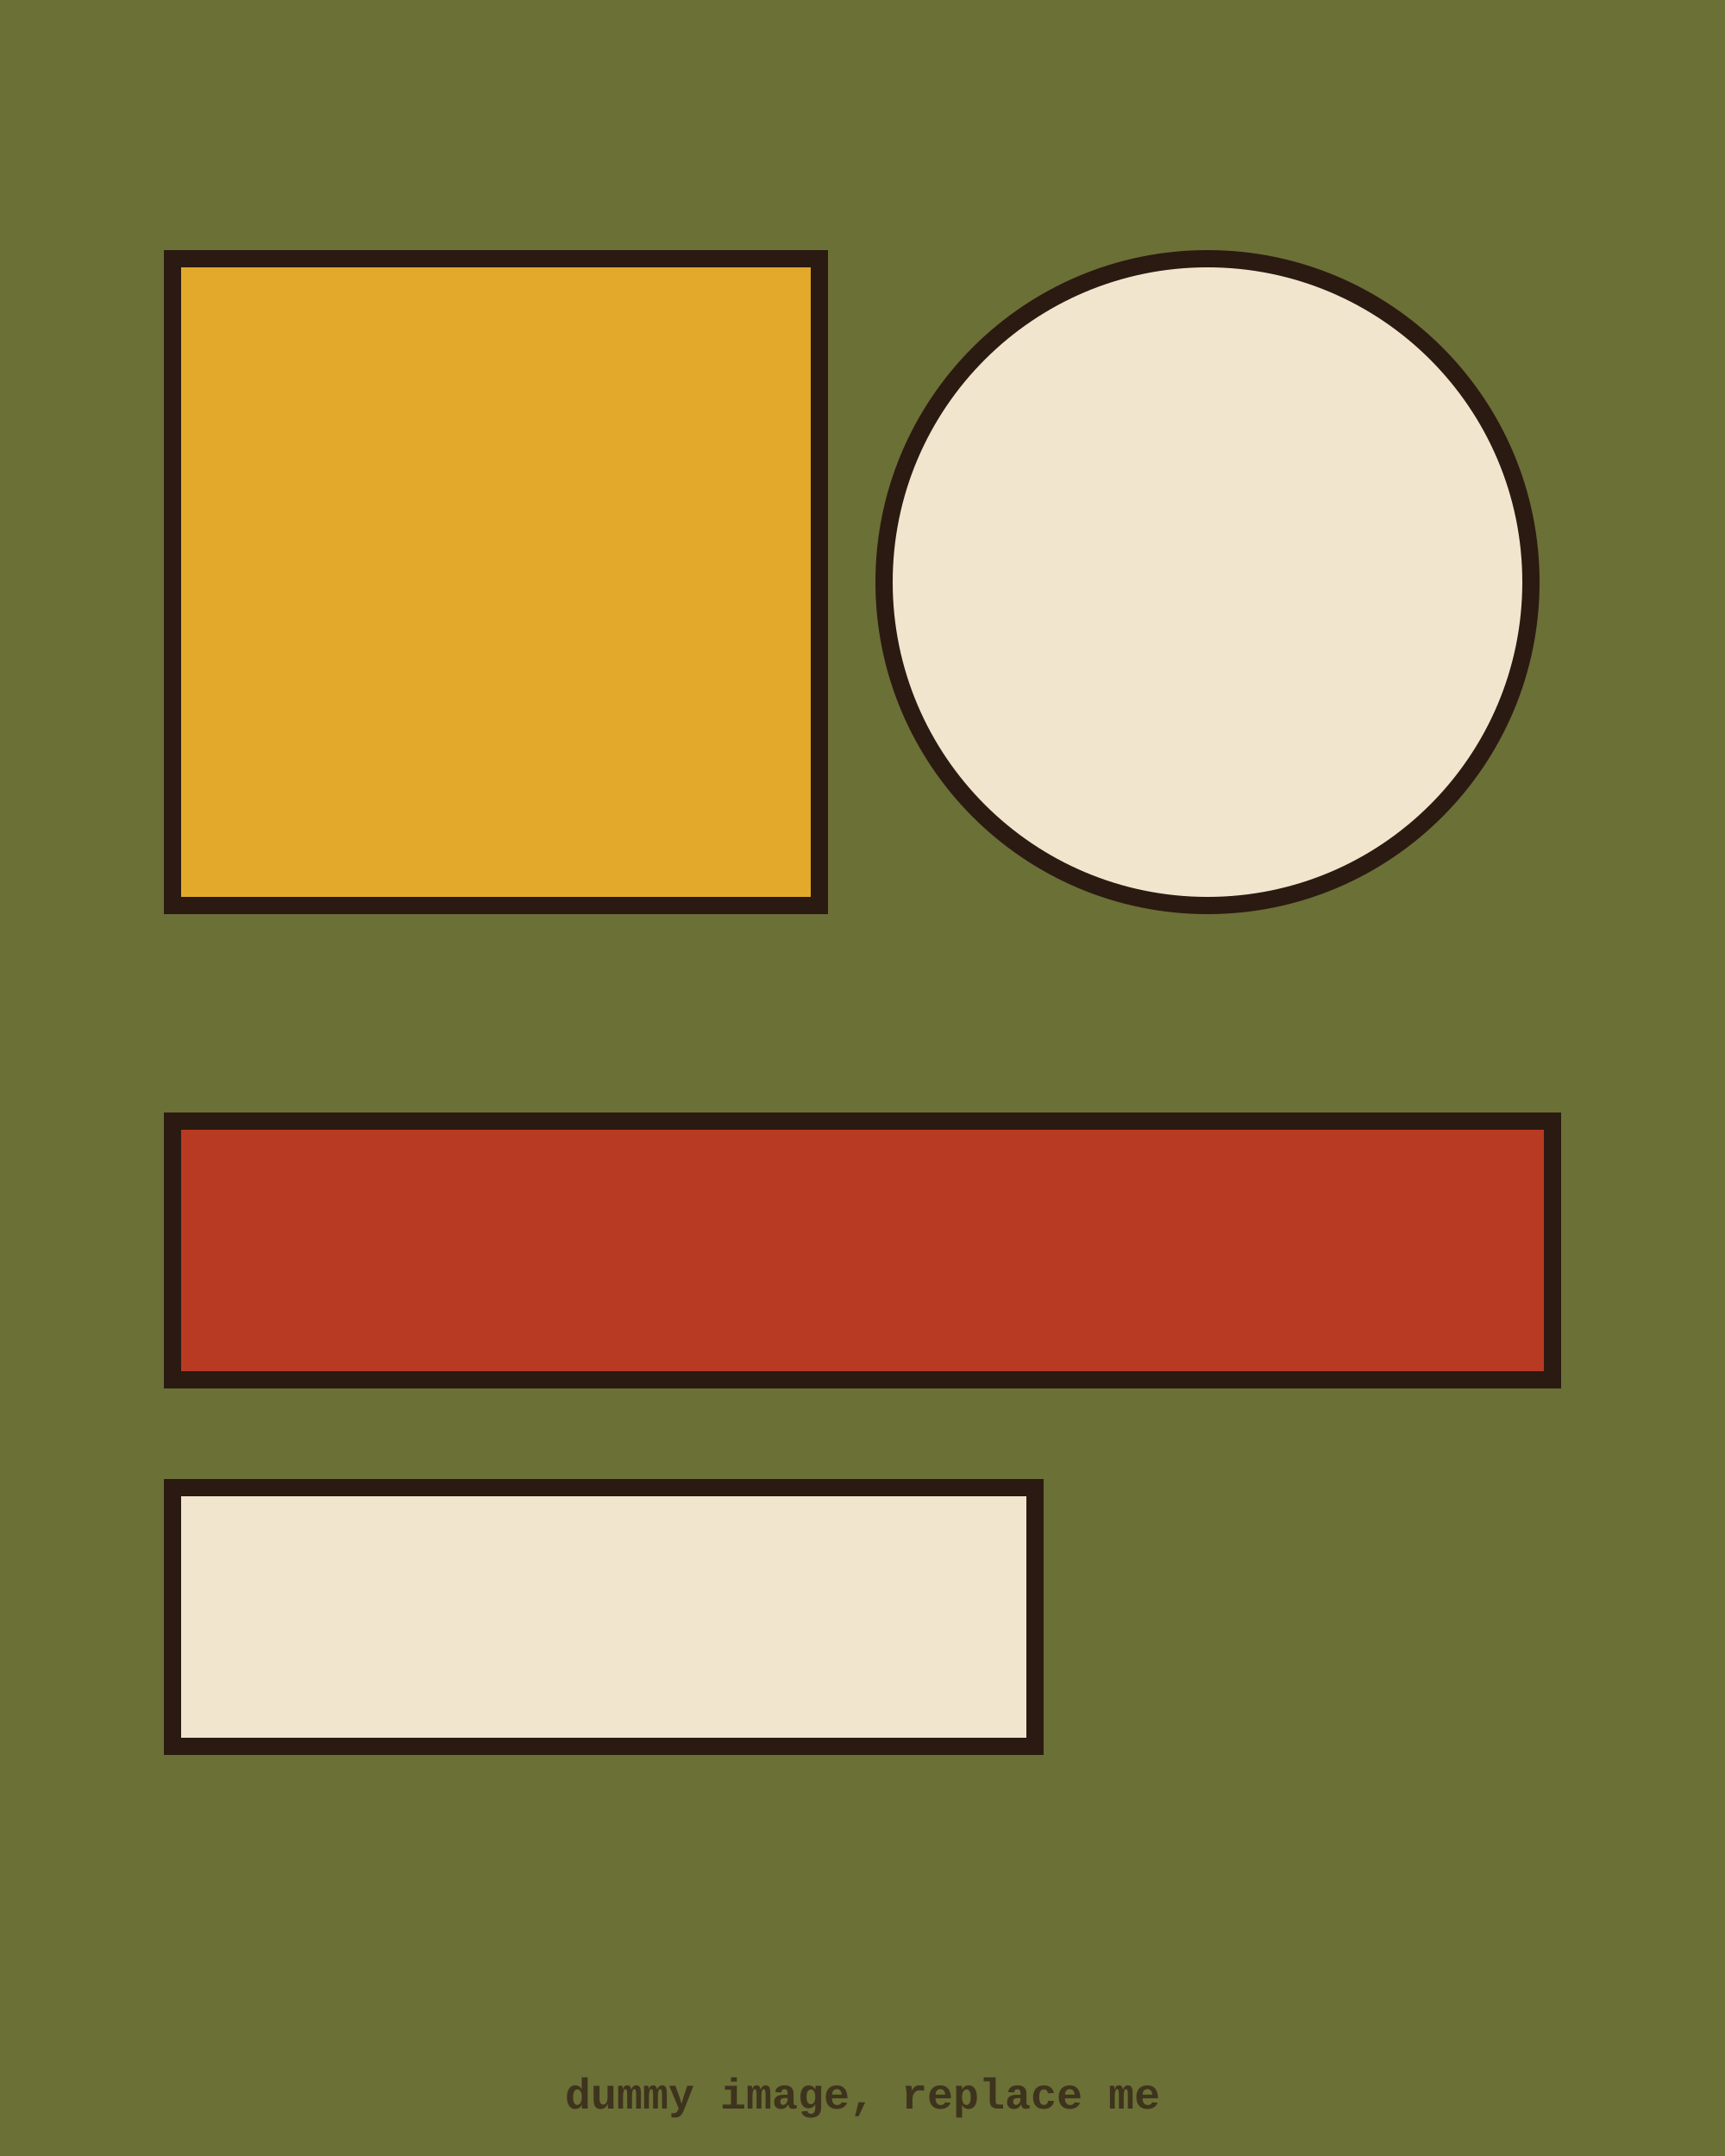
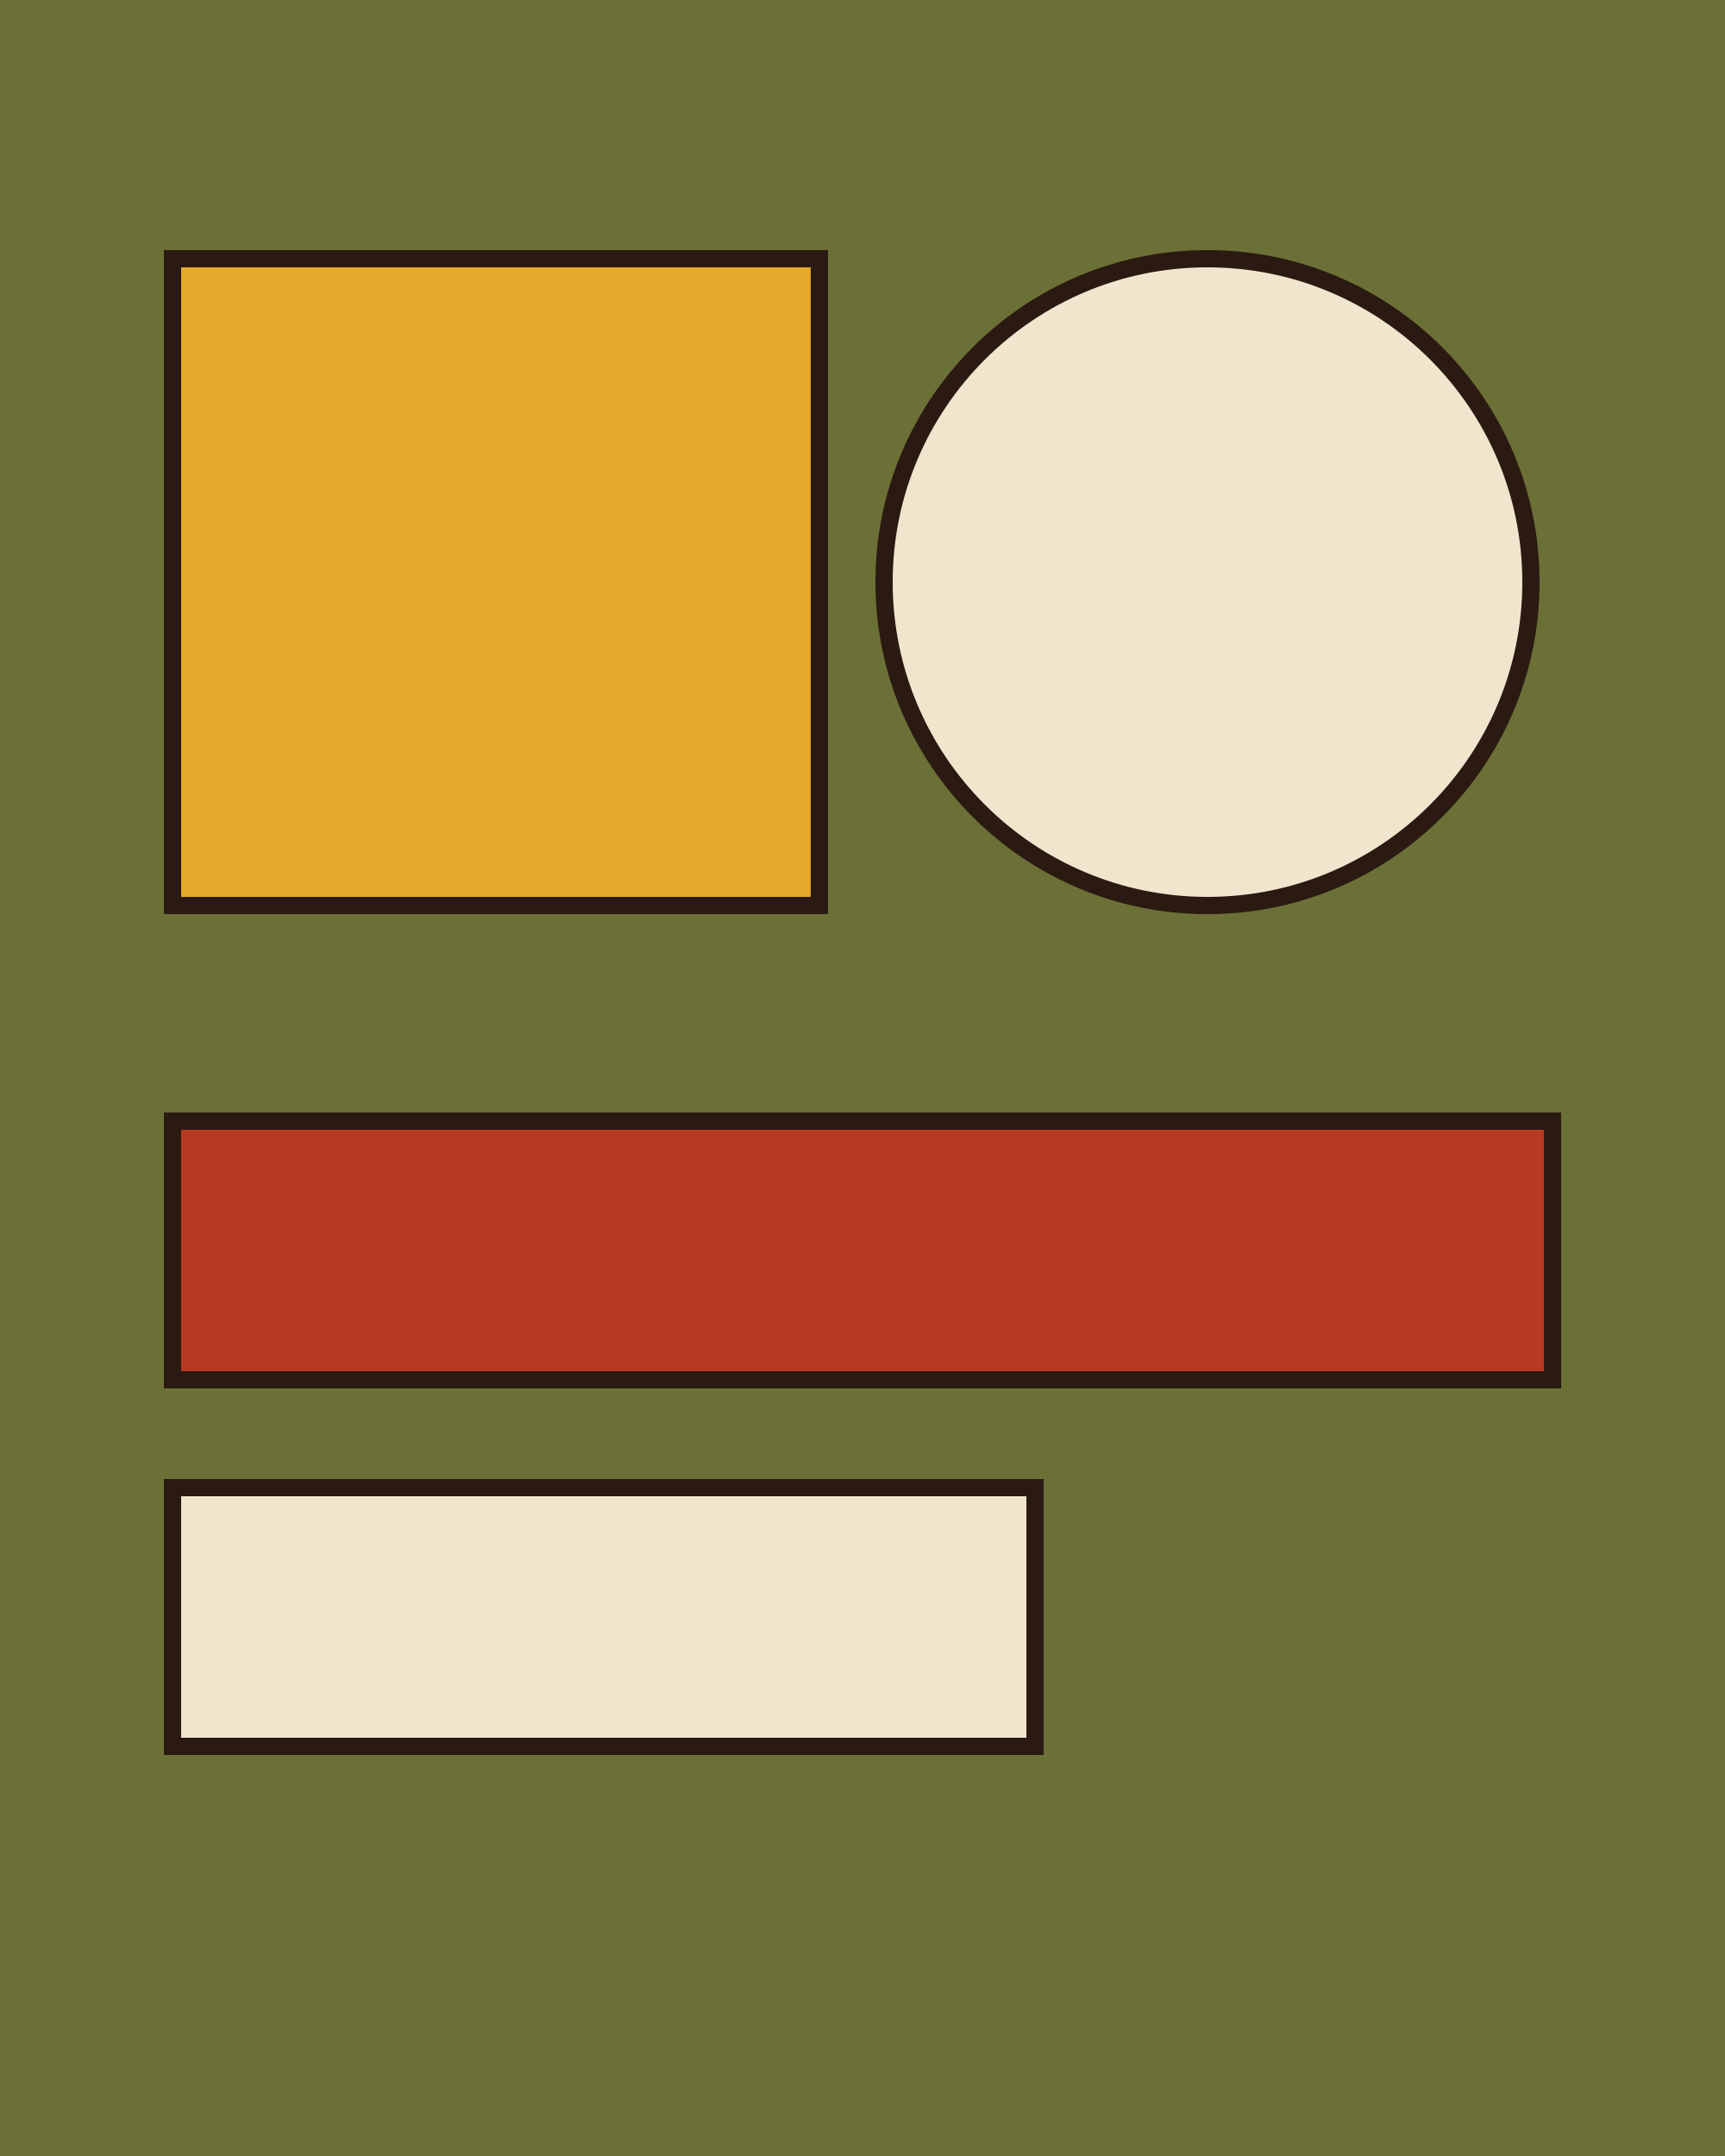
<svg xmlns="http://www.w3.org/2000/svg" viewBox="0 0 800 1000" width="800" height="1000" role="img" aria-label="Placeholder photo 3">
  <rect width="800" height="1000" fill="#6b7036" />
  <g stroke="#2b1a12" stroke-width="8">
    <rect x="80" y="120" width="300" height="300" fill="#e3a92b" />
    <circle cx="560" cy="270" r="150" fill="#f1e6cd" />
    <rect x="80" y="520" width="640" height="120" fill="#b83a22" />
    <rect x="80" y="690" width="400" height="120" fill="#f1e6cd" />
  </g>
-   <text x="400" y="978" text-anchor="middle" font-family="Courier New, monospace" font-weight="700" font-size="20" fill="#2b1a12" opacity=".7">dummy image, replace me</text>
</svg>
